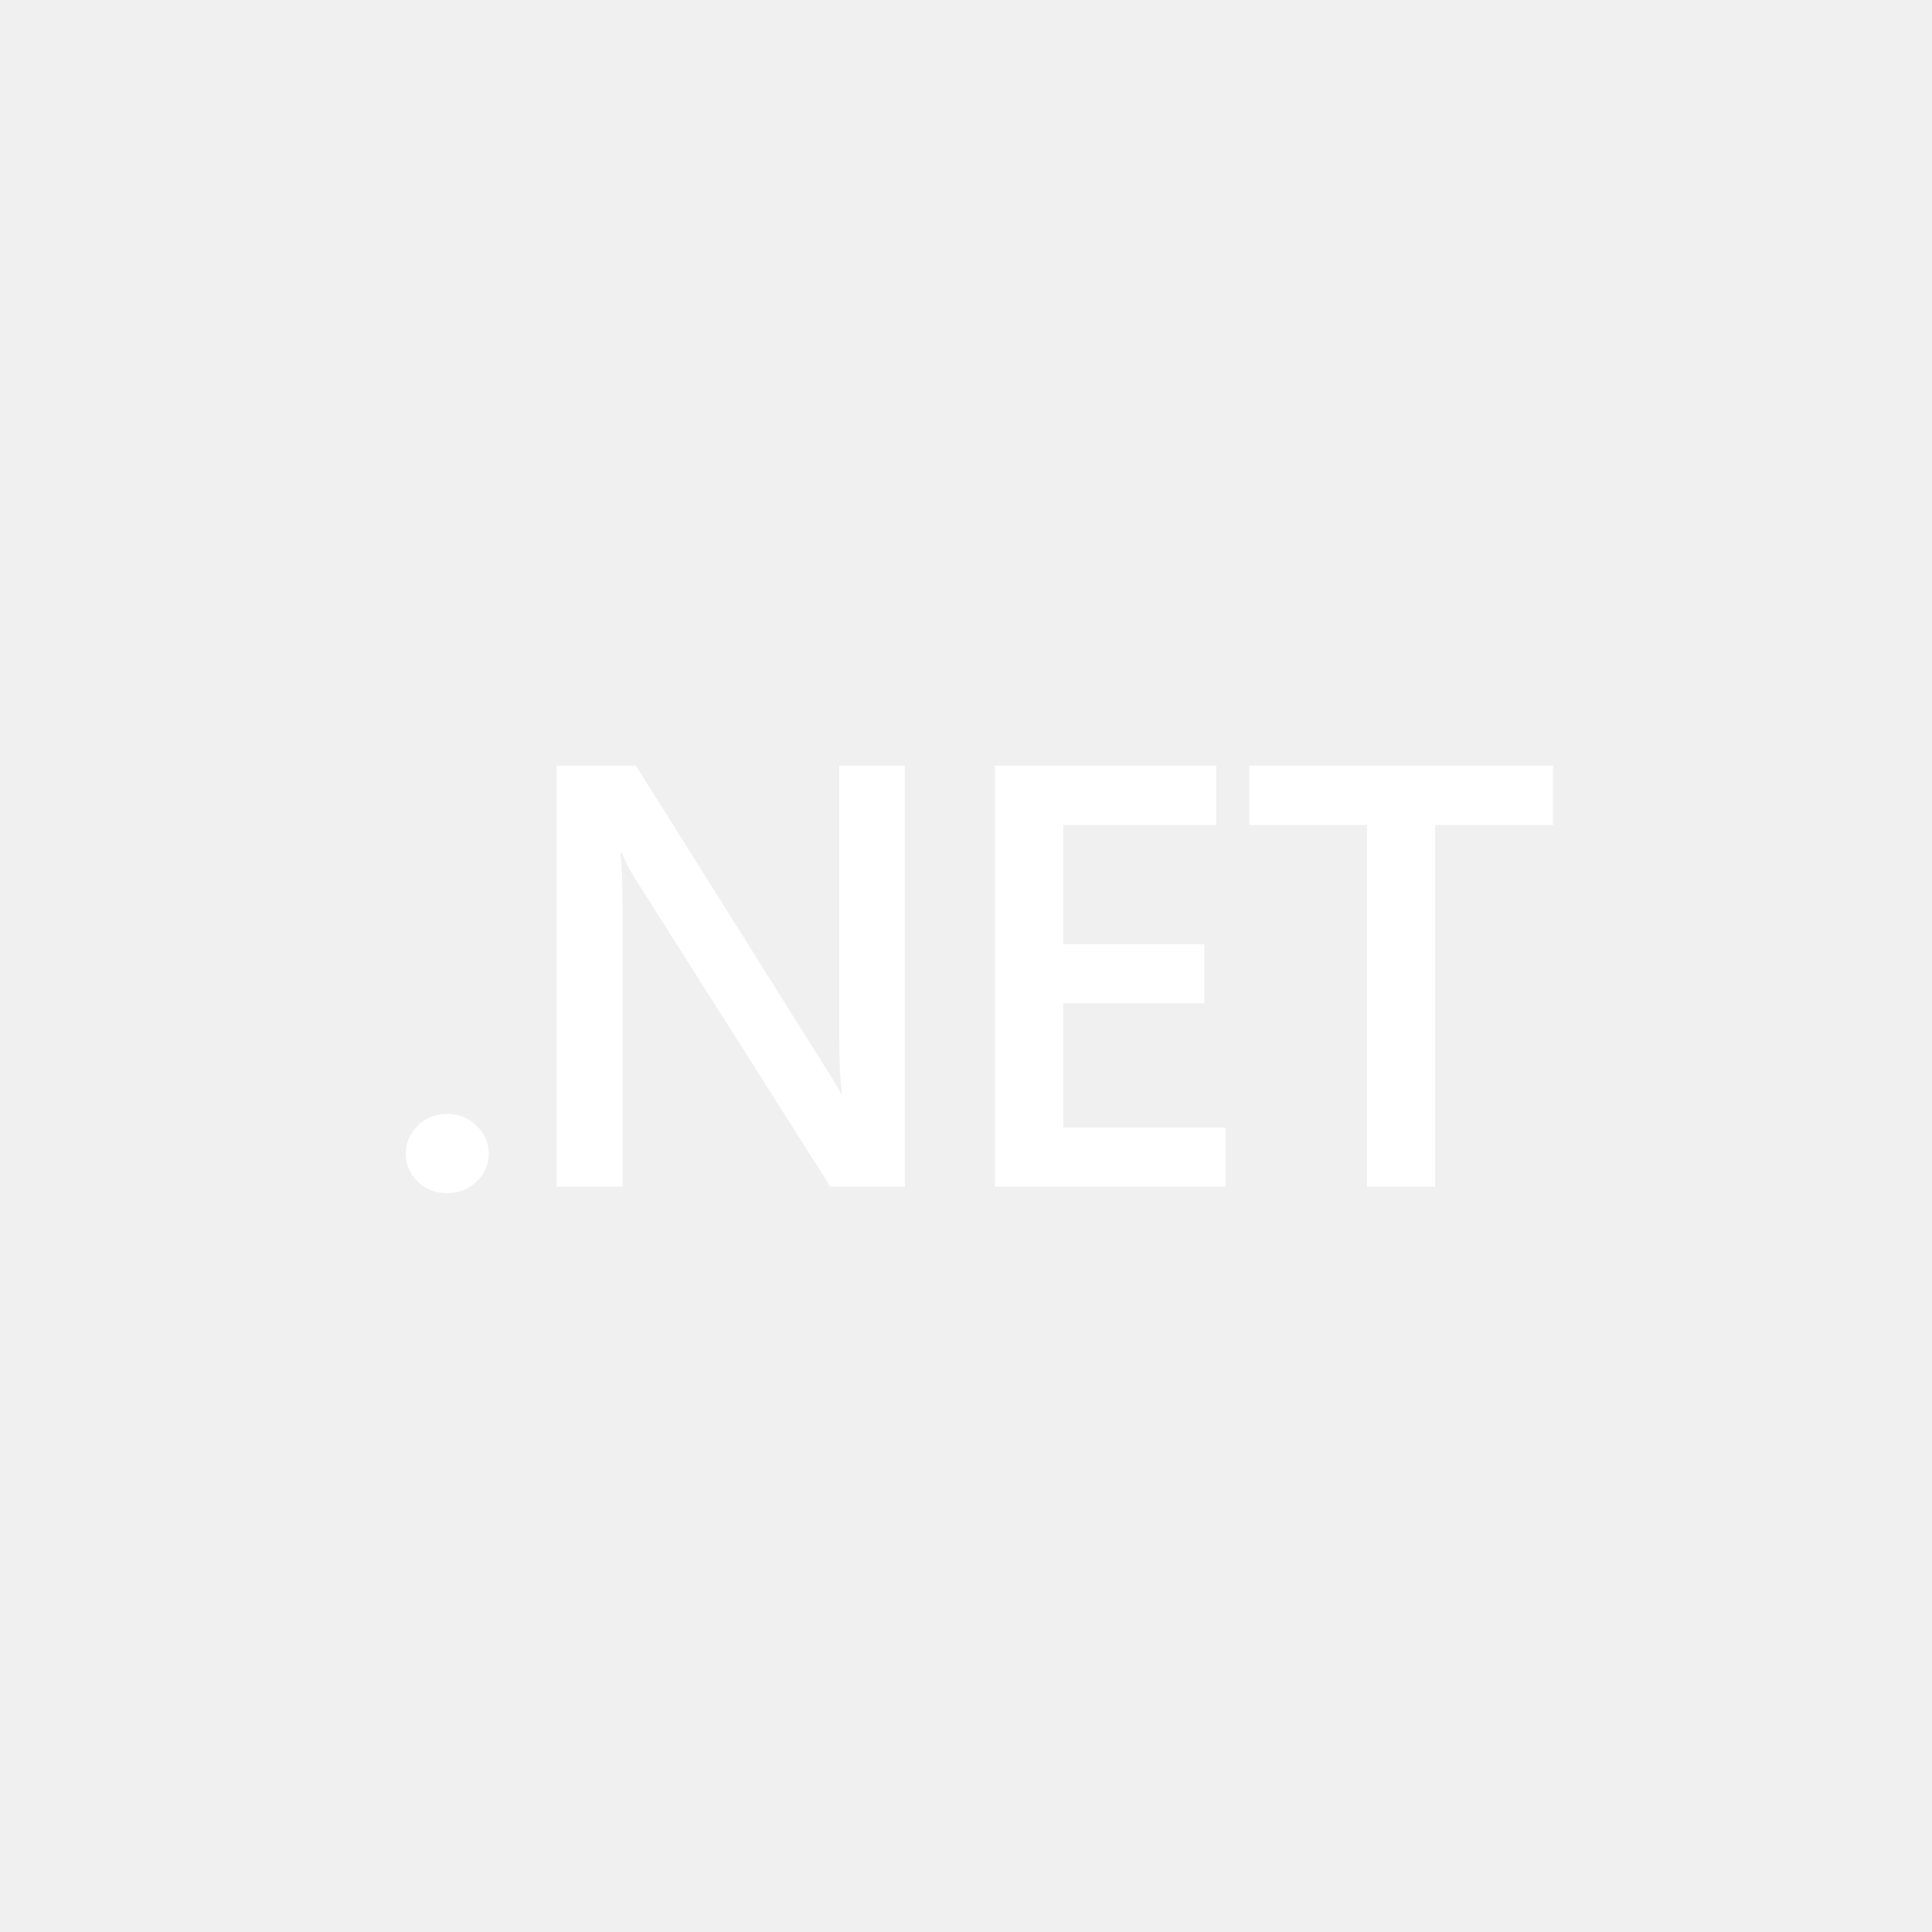
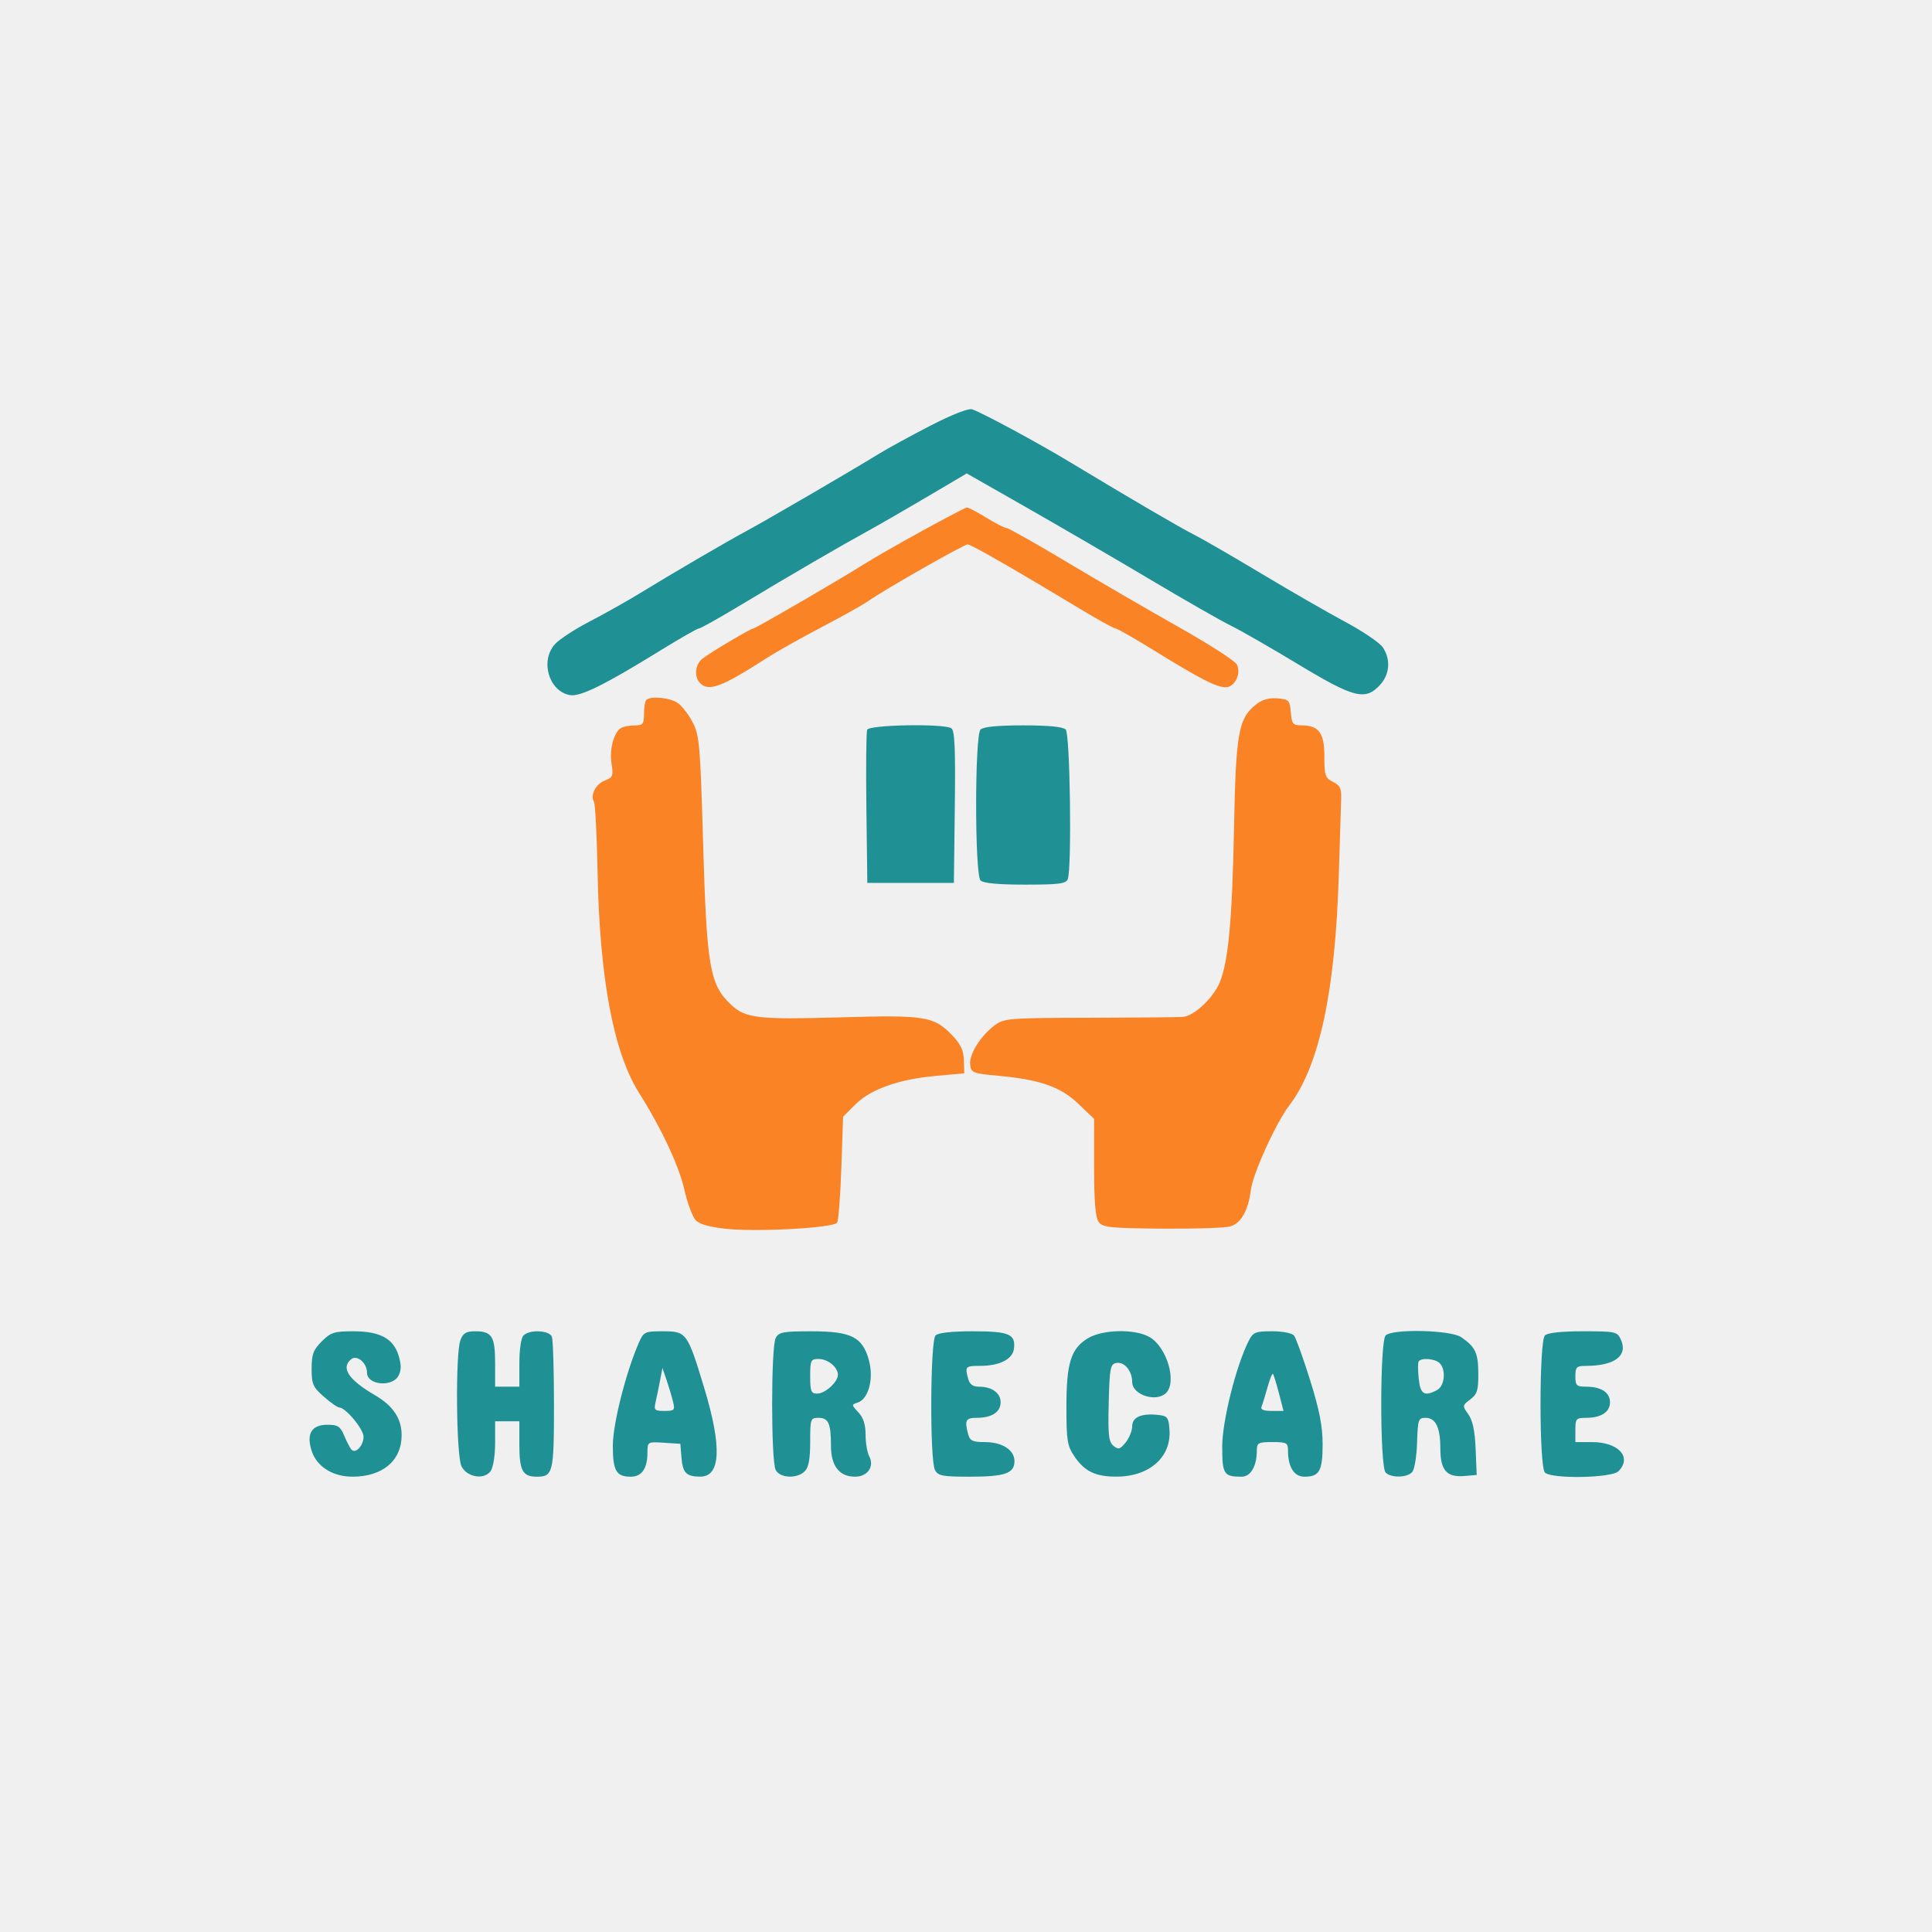
- <svg xmlns="http://www.w3.org/2000/svg" width="456" height="456" viewBox="0 0 456 456" version="1.1" xml:space="preserve" style="fill-rule:evenodd;clip-rule:evenodd;stroke-linejoin:round;stroke-miterlimit:2;">
-   <path d="m 105.5,281.609 c -2.703,0 -5.001,-0.9 -6.893,-2.702 -1.892,-1.848 -2.838,-4.042 -2.838,-6.582 0,-2.587 0.946,-4.804 2.838,-6.652 1.892,-1.848 4.19,-2.772 6.893,-2.772 2.748,0 5.068,0.924 6.96,2.772 1.937,1.848 2.906,4.064 2.906,6.652 0,2.54 -0.968,4.734 -2.906,6.582 -1.892,1.802 -4.212,2.702 -6.96,2.702 z" style="fill:#ffffff;fill-rule:nonzero;stroke-width:0.838" />
-   <path d="M 213.561,280.084 H 195.99 L 149.7,207.054 c -1.171,-1.848 -2.14,-3.765 -2.906,-5.751 h -0.406 c 0.361,2.125 0.541,6.675 0.541,13.65 v 65.132 h -15.543 v -99.36 h 18.719 l 44.737,71.298 c 1.892,2.957 3.109,4.989 3.649,6.098 h 0.27 c -0.45,-2.632 -0.676,-7.09 -0.676,-13.373 v -64.023 h 15.476 z" style="fill:#ffffff;fill-rule:nonzero;stroke-width:0.838" />
-   <path d="m 289.251,280.084 h -54.401 v -99.36 h 52.238 v 13.997 h -36.154 v 28.131 h 33.316 v 13.927 h -33.316 v 29.378 h 38.316 z" style="fill:#ffffff;fill-rule:nonzero;stroke-width:0.838" />
-   <path d="M 366.565,194.721 H 338.722 v 85.363 h -16.084 v -85.363 h -27.775 v -13.997 h 71.701 z" style="fill:#ffffff;fill-rule:nonzero;stroke-width:0.838" />
+ <svg xmlns="http://www.w3.org/2000/svg" width="558" height="558" viewBox="0 0 558 447" version="1.1" xml:space="preserve" style="fill-rule:evenodd;clip-rule:evenodd;stroke-linejoin:round;stroke-miterlimit:2;">
+   <path d="M 266.338 97.826 C 259.649 101.497, 251.999 105.885, 249.338 107.578 C 242.980 111.624, 218.224 126, 217.617 126 C 216.834 126, 204.634 133.253, 202.750 134.838 C 200.731 136.536, 200.454 140.054, 202.200 141.800 C 204.734 144.334, 208.411 142.947, 221.500 134.519 C 224.250 132.748, 231.361 128.753, 237.302 125.641 C 243.244 122.529, 249.319 119.124, 250.802 118.074 C 255.353 114.855, 278.437 101.708, 279.500 101.729 C 280.483 101.749, 293.351 109.136, 311.900 120.328 C 317.070 123.448, 321.688 126, 322.161 126 C 322.634 126, 327.726 128.908, 333.475 132.461 C 346.480 140.500, 351.345 143, 353.982 143 C 356.646 143, 358.597 138.983, 357.200 136.374 C 356.647 135.341, 349.063 130.474, 340.347 125.560 C 331.631 120.646, 317.116 112.209, 308.092 106.813 C 299.068 101.416, 291.243 97, 290.703 97 C 290.163 97, 287.527 95.650, 284.846 94 C 282.164 92.350, 279.639 91.034, 279.235 91.076 C 278.831 91.117, 273.027 94.155, 266.338 97.826 M 186.667 146.667 C 186.300 147.033, 186 148.833, 186 150.667 C 186 153.633, 185.697 154.002, 183.250 154.015 C 181.738 154.024, 179.966 154.370, 179.313 154.786 C 177.256 156.093, 175.974 160.985, 176.623 165.045 C 177.188 168.578, 177.003 169.048, 174.710 169.920 C 172.063 170.927, 170.383 174.193, 171.545 176.074 C 171.916 176.674, 172.382 185.656, 172.579 196.034 C 173.169 227.046, 177.166 248.401, 184.587 260.180 C 191.121 270.550, 196.103 281.211, 197.681 288.200 C 198.561 292.094, 200.053 296.053, 200.997 296.997 C 202.126 298.126, 205.216 298.960, 210.028 299.434 C 219.311 300.349, 240.795 299.121, 241.771 297.620 C 242.172 297.004, 242.725 289.869, 243 281.764 L 243.500 267.029 247.007 263.524 C 251.437 259.097, 259.503 256.222, 270.226 255.247 L 278.500 254.495 278.380 250.679 C 278.290 247.811, 277.438 246.015, 274.952 243.450 C 269.673 238.004, 267.214 237.617, 242.478 238.336 C 219.084 239.017, 215.330 238.589, 211.245 234.774 C 204.959 228.904, 204.105 223.963, 203.052 187.392 C 202.260 159.864, 202.007 156.934, 200.106 153.208 C 198.962 150.966, 197.021 148.427, 195.791 147.566 C 193.537 145.987, 187.902 145.432, 186.667 146.667 M 362.813 147.933 C 357.690 151.962, 356.953 156.045, 356.414 183.384 C 355.888 210.117, 354.808 221.939, 352.328 228.138 C 350.550 232.582, 344.929 237.911, 341.715 238.198 C 340.497 238.307, 328.402 238.419, 314.837 238.448 C 291.427 238.497, 290.030 238.606, 287.337 240.592 C 283.252 243.604, 279.860 249.013, 280.204 251.966 C 280.485 254.368, 280.911 254.537, 288.367 255.213 C 300.393 256.303, 306.332 258.393, 311.517 263.361 L 316 267.657 316 281.637 C 316 291.595, 316.377 296.134, 317.312 297.412 C 318.476 299.004, 320.529 299.222, 335.562 299.353 C 344.878 299.434, 353.729 299.156, 355.232 298.736 C 358.433 297.840, 360.505 294.218, 361.279 288.165 C 361.892 283.364, 368.525 268.800, 372.429 263.682 C 381.065 252.360, 385.689 230.714, 386.675 197 C 386.956 187.375, 387.257 177.718, 387.343 175.541 C 387.474 172.239, 387.085 171.373, 385 170.322 C 382.744 169.185, 382.500 168.467, 382.500 162.951 C 382.500 156.137, 380.917 154, 375.869 154 C 373.415 154, 373.087 153.598, 372.810 150.250 C 372.520 146.745, 372.268 146.480, 368.947 146.201 C 366.543 145.999, 364.559 146.559, 362.813 147.933" stroke="none" fill="#f98325" fill-rule="evenodd" />
+   <path d="M 268.806 67.400 C 263.138 70.311, 256.250 74.082, 253.500 75.780 C 246.030 80.390, 221.216 94.846, 215.500 97.917 C 209.636 101.068, 194.319 110.016, 184.825 115.838 C 181.153 118.089, 174.628 121.755, 170.325 123.985 C 166.021 126.215, 161.488 129.180, 160.250 130.575 C 155.953 135.419, 158.501 144.098, 164.559 145.256 C 167.520 145.822, 174.577 142.347, 190.777 132.345 C 196.429 128.855, 201.432 126, 201.895 126 C 202.357 126, 208.083 122.778, 214.618 118.840 C 228.026 110.760, 242.829 102.144, 251 97.664 C 254.025 96.005, 261.611 91.630, 267.859 87.942 L 279.217 81.236 296.859 91.291 C 306.561 96.822, 322.600 106.166, 332.500 112.056 C 342.400 117.946, 352.750 123.861, 355.500 125.202 C 358.250 126.542, 366.967 131.545, 374.871 136.319 C 391.064 146.100, 394.309 146.927, 398.548 142.354 C 401.388 139.290, 401.727 135.039, 399.413 131.507 C 398.540 130.175, 393.702 126.879, 388.663 124.182 C 383.623 121.485, 372.750 115.230, 364.500 110.281 C 356.250 105.333, 347.475 100.255, 345 98.997 C 340.526 96.723, 327.156 88.909, 309 77.956 C 299.693 72.341, 284.161 63.950, 280.806 62.725 C 279.775 62.348, 275.081 64.177, 268.806 67.400 M 250.448 155.275 C 250.179 155.976, 250.081 166.213, 250.229 178.025 L 250.500 199.500 263 199.500 L 275.500 199.500 275.770 177.571 C 275.978 160.696, 275.747 155.457, 274.770 154.837 C 272.558 153.433, 251.006 153.821, 250.448 155.275 M 283.200 155.200 C 281.503 156.897, 281.503 197.103, 283.200 198.800 C 283.996 199.596, 288.332 200, 296.093 200 C 305.833 200, 307.887 199.736, 308.393 198.418 C 309.600 195.273, 309.068 156.468, 307.800 155.200 C 307.011 154.411, 302.800 154, 295.500 154 C 288.200 154, 283.989 154.411, 283.200 155.200 M 92.923 331.923 C 90.476 334.370, 90 335.656, 90 339.819 C 90 344.261, 90.378 345.125, 93.535 347.896 C 95.479 349.603, 97.469 351, 97.958 351 C 99.797 351, 105 357.246, 105 359.454 C 105 361.963, 102.766 364.430, 101.570 363.241 C 101.159 362.834, 100.211 361.038, 99.463 359.250 C 98.294 356.458, 97.607 356, 94.586 356 C 89.954 356, 88.391 358.624, 90.042 363.626 C 91.521 368.108, 96.114 370.991, 101.782 370.996 C 110.500 371.004, 116 366.363, 116 359 C 116 354.209, 113.517 350.491, 108.284 347.446 C 100.673 343.017, 98.389 339.582, 101.394 337.088 C 103.098 335.673, 106 338.115, 106 340.964 C 106 344.526, 113.268 345.237, 115.079 341.853 C 115.923 340.276, 115.940 338.743, 115.144 336.086 C 113.647 331.091, 109.774 329, 102.019 329 C 96.530 329, 95.522 329.324, 92.923 331.923 M 132.975 331.565 C 131.503 335.437, 131.756 364.958, 133.288 368 C 134.884 371.170, 139.806 371.986, 141.701 369.395 C 142.441 368.382, 143 364.905, 143 361.309 L 143 355 146.500 355 L 150 355 150 361.800 C 150 369.237, 150.958 371, 155 371 C 159.730 371, 160 369.887, 160 350.382 C 160 340.362, 159.727 331.452, 159.393 330.582 C 158.667 328.689, 152.976 328.424, 151.200 330.200 C 150.502 330.898, 150 334.244, 150 338.200 L 150 345 146.500 345 L 143 345 143 338.200 C 143 330.483, 142.077 329, 137.275 329 C 134.626 329, 133.752 329.522, 132.975 331.565 M 184.539 332.250 C 180.788 340.783, 176.995 355.769, 176.998 362.050 C 177 369.294, 177.985 371, 182.165 371 C 185.365 371, 187 368.637, 187 364.011 C 187 360.912, 187.033 360.893, 191.750 361.195 L 196.500 361.500 196.824 365.487 C 197.185 369.915, 198.211 370.962, 202.215 370.985 C 208.161 371.018, 208.558 362.435, 203.401 345.393 C 198.552 329.372, 198.281 329, 191.461 329 C 186.223 329, 185.901 329.151, 184.539 332.250 M 224.035 330.934 C 222.667 333.491, 222.667 366.509, 224.035 369.066 C 225.310 371.447, 230.199 371.658, 232.429 369.429 C 233.555 368.302, 234 365.894, 234 360.929 C 234 354.287, 234.099 354, 236.393 354 C 239.280 354, 240 355.614, 240 362.082 C 240 367.911, 242.412 371, 246.965 371 C 250.584 371, 252.621 368.029, 251.035 365.066 C 250.466 364.002, 250 361.218, 250 358.880 C 250 355.947, 249.353 353.941, 247.914 352.409 C 245.906 350.271, 245.898 350.167, 247.715 349.590 C 250.868 348.590, 252.433 342.618, 250.940 337.285 C 249.069 330.603, 245.863 329.008, 234.285 329.004 C 226.196 329, 224.944 329.236, 224.035 330.934 M 270.200 330.200 C 268.661 331.739, 268.515 366.225, 270.035 369.066 C 270.941 370.759, 272.196 371, 280.101 371 C 290.240 371, 293 370.042, 293 366.522 C 293 363.269, 289.463 361, 284.394 361 C 280.924 361, 280.133 360.626, 279.630 358.750 C 278.547 354.708, 278.910 354, 282.066 354 C 286.434 354, 289 352.335, 289 349.500 C 289 346.805, 286.467 345, 282.682 345 C 280.988 345, 280.047 344.307, 279.630 342.750 C 278.662 339.136, 278.792 339.001, 283.250 338.985 C 288.662 338.966, 292.409 337.082, 292.827 334.170 C 293.447 329.845, 291.525 329, 281.078 329 C 274.884 329, 270.968 329.432, 270.200 330.200 M 314.190 331.026 C 309.300 334.007, 308 338.165, 308 350.820 C 308 360.494, 308.254 362.080, 310.280 365.088 C 313.216 369.444, 316.333 370.967, 322.349 370.985 C 331.902 371.014, 338.311 365.411, 337.772 357.500 C 337.528 353.915, 337.202 353.466, 334.629 353.172 C 329.731 352.612, 327 353.771, 327 356.408 C 327 357.712, 326.152 359.826, 325.115 361.107 C 323.482 363.123, 323.008 363.252, 321.583 362.069 C 320.202 360.923, 319.983 358.917, 320.219 349.613 C 320.474 339.565, 320.682 338.489, 322.434 338.153 C 324.722 337.715, 327 340.459, 327 343.656 C 327 347.387, 333.976 349.624, 336.800 346.800 C 339.970 343.630, 337.038 333.635, 332.080 330.706 C 327.930 328.255, 318.457 328.424, 314.190 331.026 M 360.657 331.750 C 357.007 338.950, 353 354.935, 353 362.299 C 353 370.301, 353.450 371, 358.607 371 C 361.231 371, 363 367.954, 363 363.435 C 363 361.216, 363.399 361, 367.500 361 C 371.601 361, 372 361.216, 372 363.435 C 372 368.233, 373.746 371, 376.775 371 C 381.073 371, 382 369.339, 382 361.641 C 382 356.441, 381.084 351.752, 378.376 343.091 C 376.382 336.716, 374.302 330.938, 373.753 330.250 C 373.178 329.530, 370.486 329, 367.403 329 C 362.570 329, 361.916 329.266, 360.657 331.750 M 400.200 330.200 C 398.508 331.892, 398.508 368.108, 400.200 369.800 C 401.833 371.433, 406.493 371.316, 407.912 369.606 C 408.548 368.839, 409.166 365.014, 409.284 361.106 C 409.484 354.501, 409.655 354, 411.714 354 C 414.654 354, 416 356.784, 416 362.863 C 416 369.112, 417.829 371.225, 422.874 370.803 L 426.500 370.500 426.192 363 C 425.977 357.764, 425.340 354.740, 424.084 352.982 C 422.321 350.517, 422.332 350.427, 424.642 348.685 C 426.644 347.175, 426.995 346.047, 426.968 341.203 C 426.935 335.243, 426.130 333.531, 422.027 330.704 C 419.002 328.619, 402.170 328.230, 400.200 330.200 M 446.200 330.200 C 444.508 331.892, 444.508 368.108, 446.200 369.800 C 448.108 371.708, 465.453 371.405, 467.429 369.429 C 471.462 365.395, 467.472 361, 459.777 361 L 455 361 455 357.500 C 455 354.261, 455.229 354, 458.066 354 C 462.434 354, 465 352.335, 465 349.500 C 465 346.665, 462.434 345, 458.066 345 C 455.326 345, 455 344.681, 455 342 C 455 339.362, 455.347 339, 457.875 339 C 466.349 339, 470.270 336.083, 468.124 331.374 C 467.093 329.110, 466.588 329, 457.221 329 C 450.916 329, 446.970 329.430, 446.200 330.200 M 234 342 C 234 346.333, 234.267 347, 236 347 C 238.313 347, 242 343.665, 242 341.571 C 242 339.363, 239.120 337, 236.429 337 C 234.181 337, 234 337.373, 234 342 M 409.715 337.750 C 409.493 338.163, 409.514 340.413, 409.761 342.750 C 410.233 347.218, 411.401 347.926, 415.066 345.965 C 417.258 344.792, 417.701 340.101, 415.800 338.200 C 414.475 336.875, 410.350 336.569, 409.715 337.750 M 190.671 343.043 C 190.309 344.945, 189.733 347.738, 189.390 349.250 C 188.813 351.798, 188.997 352, 191.902 352 C 194.820 352, 194.991 351.809, 194.364 349.250 C 193.993 347.738, 193.158 344.945, 192.509 343.043 L 191.329 339.587 190.671 343.043 M 366.072 345.212 C 365.420 347.570, 364.650 350.063, 364.360 350.750 C 363.998 351.610, 364.906 352, 367.270 352 L 370.707 352 369.371 346.851 C 368.637 344.019, 367.861 341.527, 367.646 341.313 C 367.432 341.099, 366.723 342.853, 366.072 345.212" stroke="none" fill="#1f9195" fill-rule="evenodd" />
</svg>
